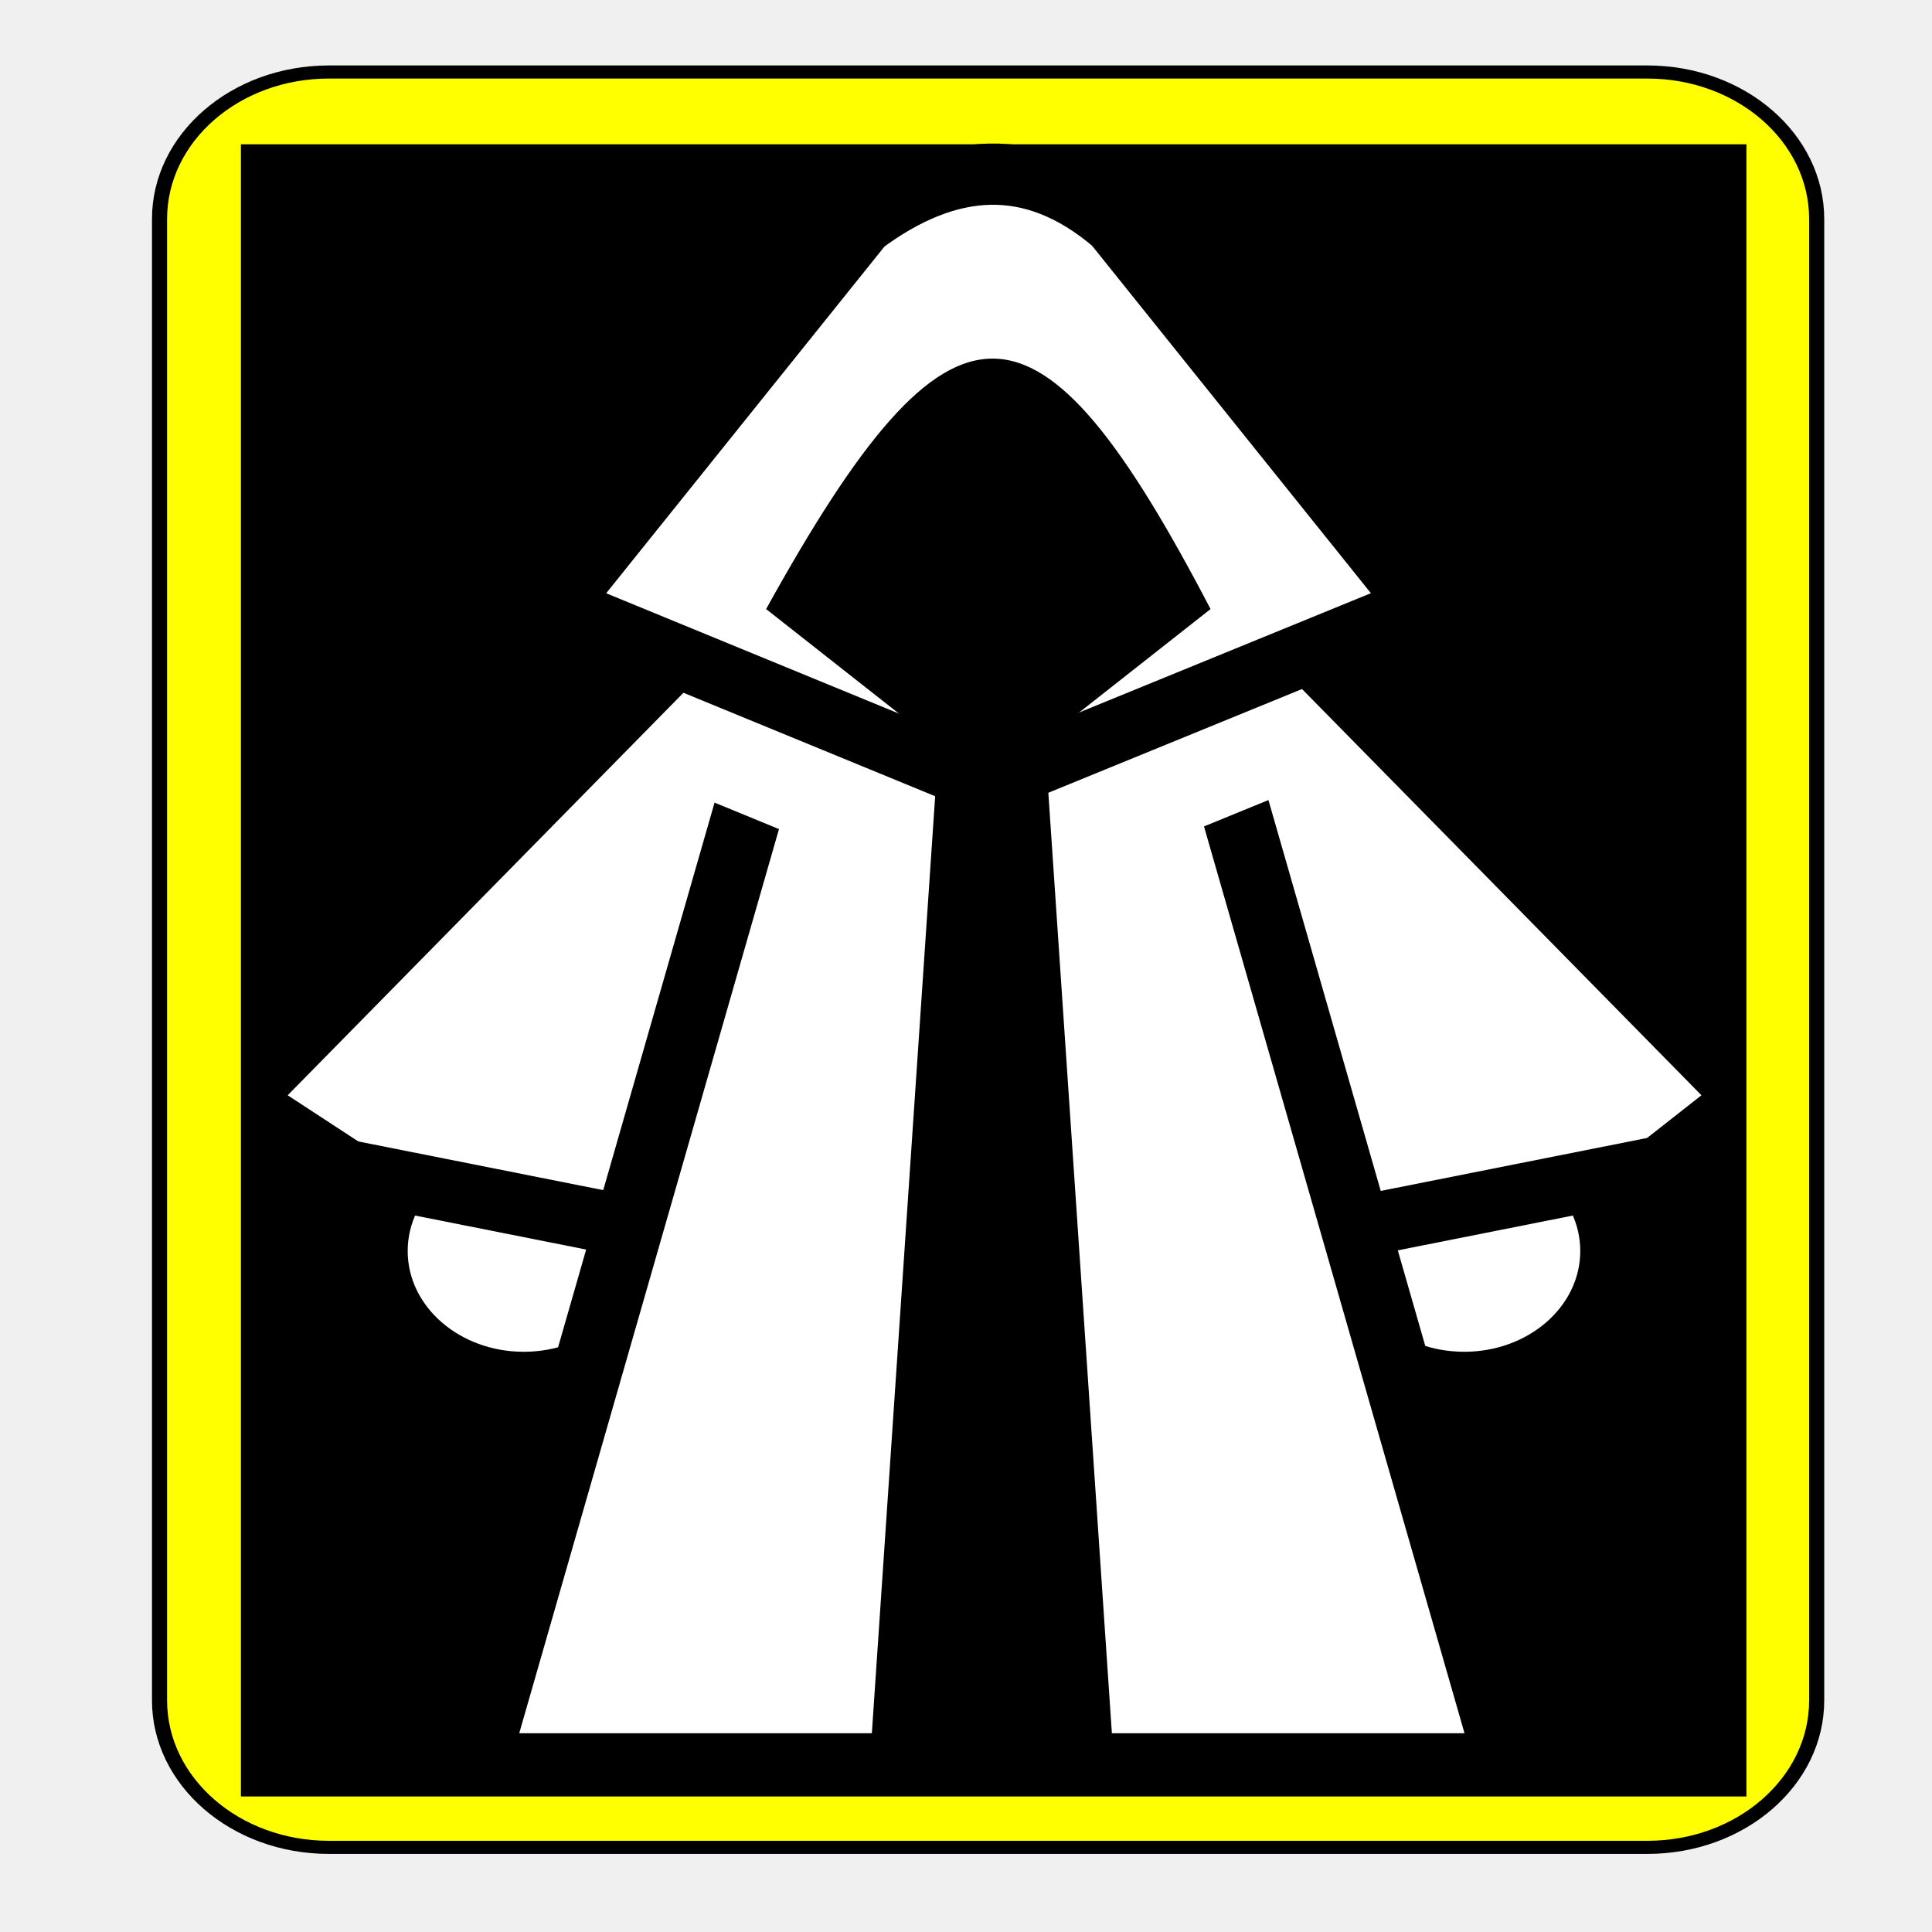
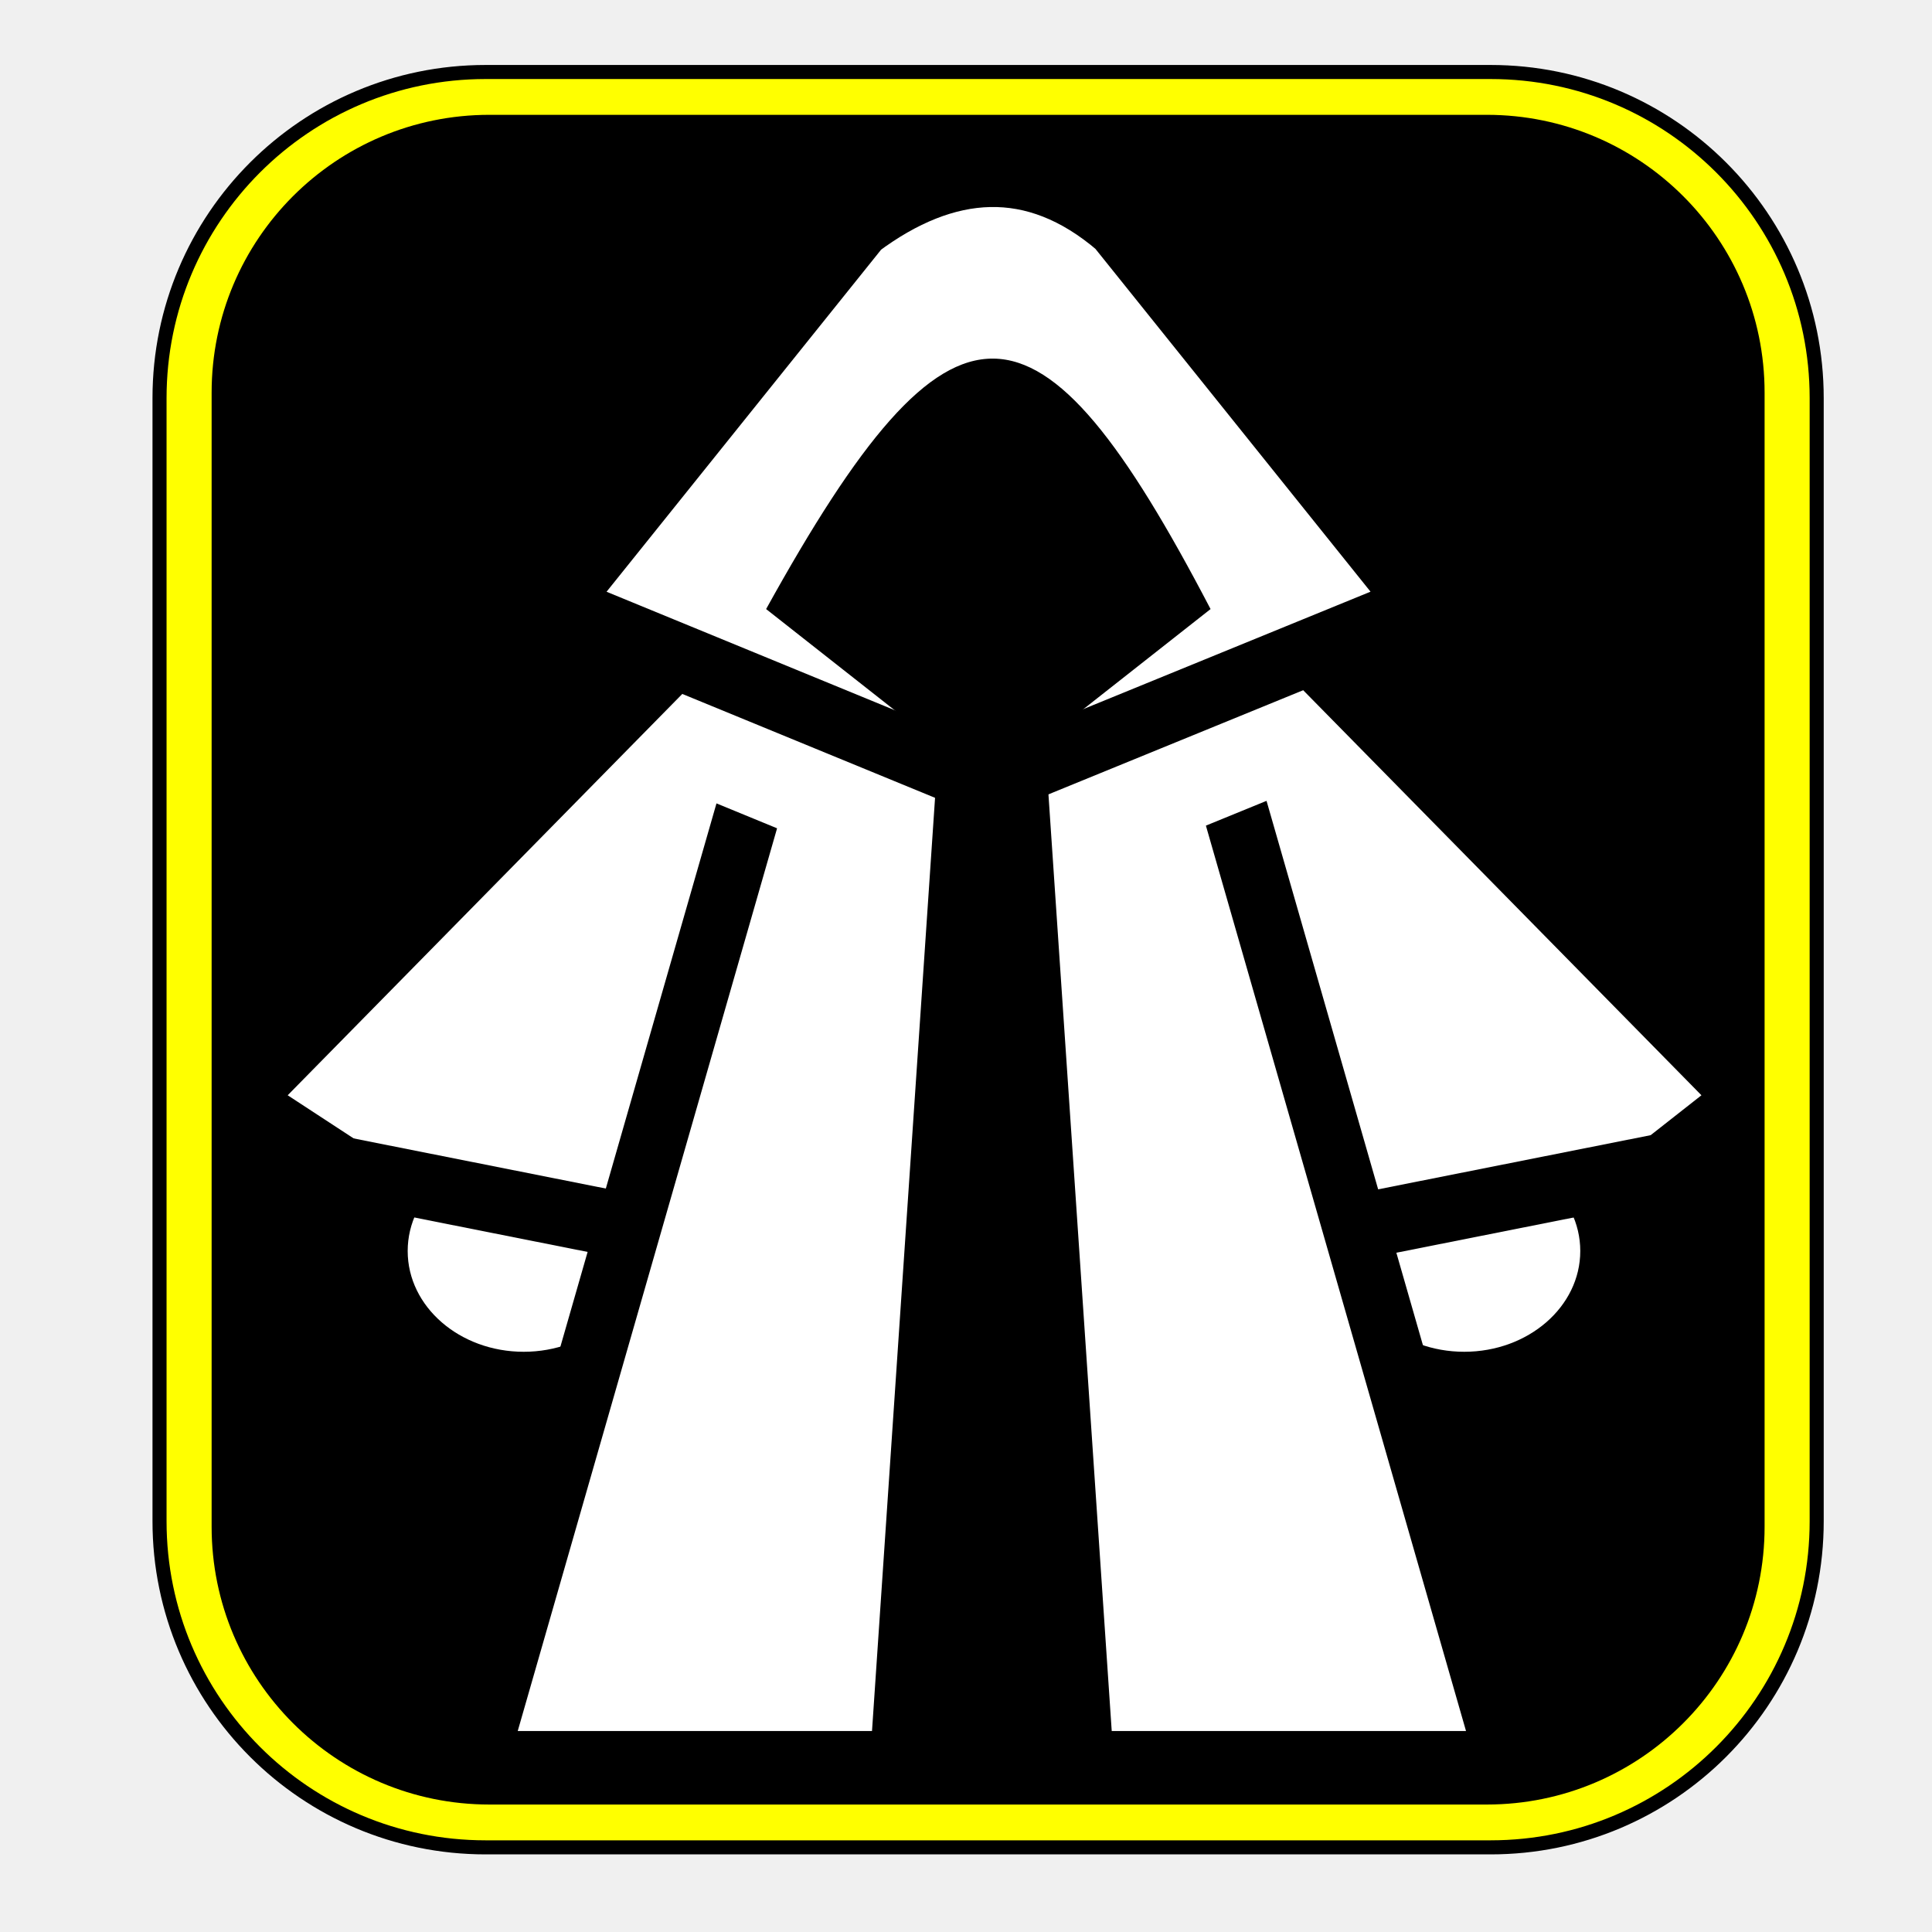
<svg xmlns="http://www.w3.org/2000/svg" viewBox="0 0 512 512" id="svg2" version="1.1" width="100%" height="100%">
  <defs id="defs30" />
-   <g id="g3031" transform="matrix(1,0,0,0.8683187,6.902359,37.49637)">
-     <rect ry="44.866" y="-21.207" x="35.375" height="541.835" width="439.163" id="rect3029" style="fill:#ffff00;stroke:#000000;stroke-width:4;stroke-opacity:1" />
-     <path id="path4" d="M 56.944,0.863 H 455.918 V 505.098 H 56.944 z" />
-     <path d="m 162.643,338.626 c 0,16.984 -13.768,30.752 -30.752,30.752 -16.984,0 -30.752,-13.768 -30.752,-30.752 0,-16.984 13.768,-30.752 30.752,-30.752 16.984,0 30.752,13.768 30.752,30.752 z" id="path8" style="fill:#ffffff" />
-     <path d="M 256.669,71.676 443.997,291.093 273.834,445.1 69.338,291.093 z" id="path10" style="fill:#ffffff" />
-     <path d="m 350.382,338.625 c 0,16.984 13.768,30.752 30.752,30.752 16.984,0 30.752,-13.768 30.752,-30.752 0,-16.984 -13.768,-30.752 -30.752,-30.752 -16.984,0 -30.752,13.768 -30.752,30.752 z" id="path12" style="fill:#ffffff" />
-     <path d="M 233.53,35.329 118.842,495.067 H 393.065 L 278.377,35.329 H 233.528 z" id="path14" style="fill:#ffffff;stroke:#000000;stroke-width:18.52" />
-     <path d="m 227.587,100.472 -64.279,92.234 91.525,43.326 92.015,-43.326 -64.27,-92.234 z" id="path16" style="fill:#ffffff" />
-     <path d="M 248.362,73.074 223.248,501.159 h 65.41 L 263.544,73.074 h -15.184 z" id="path18" />
-     <path d="m 220.534,25.701 -80.772,115.897 115.008,54.442 115.623,-54.442 -80.759,-115.897 c -22.327,-22.084 -46.067,-19.84 -69.101,0 z" id="path20" style="fill:#ffffff;stroke:#000000;stroke-width:18.689" />
-     <path d="M 313.91,142.704 255.018,196.075 196.127,142.704 c 49.398,-102.845 72.005,-100.991 117.781,0 z" id="path22" />
-     <path d="m 77.051,312.253 82.983,18.995" id="path24" style="fill:none;stroke:#000000;stroke-width:18.689" />
-     <path d="m 435.974,312.253 -82.983,18.995" id="path26" style="fill:none;stroke:#000000;stroke-width:18.689" />
-   </g>
+   <rect style="fill:#ffff00;stroke:#000000;stroke-width:3.727;stroke-opacity:1" id="rect3029" width="439.163" height="470.486" x="42.277" y="19.082" ry="86.412" />
+   <rect style="fill:#000000;fill-opacity:1;stroke:none" id="rect3017" width="411.553" height="447.791" x="56.082" y="30.429" ry="73.615" />
+   <path style="fill:#ffffff" id="path8" d="m 169.545,331.532 c 0,14.748 -13.768,26.703 -30.752,26.703 -16.984,0 -30.752,-11.955 -30.752,-26.703 0,-14.748 13.768,-26.703 30.752,-26.703 16.984,0 30.752,11.955 30.752,26.703 z" />
+   <path style="fill:#ffffff" id="path10" d="M 263.571,99.734 450.9,290.258 280.736,423.985 76.24,290.258 z" />
+   <path style="fill:#ffffff" id="path12" d="m 357.284,331.531 c 0,14.748 13.768,26.703 30.752,26.703 16.984,0 30.752,-11.955 30.752,-26.703 0,-14.748 -13.768,-26.703 -30.752,-26.703 -16.984,0 -30.752,11.955 -30.752,26.703 z" />
+   <path style="fill:#ffffff;stroke:#000000;stroke-width:17.258" id="path14" d="M 240.433,68.173 125.745,467.372 H 399.968 L 285.28,68.173 h -44.849 z" />
+   <path style="fill:#ffffff" id="path16" d="m 234.49,124.738 -64.279,80.088 91.525,37.621 92.015,-37.621 -64.27,-80.088 z" />
+   <path id="path18" d="M 255.264,100.948 230.15,472.662 H 295.56 L 270.446,100.948 h -15.184 z" />
+   <path style="fill:#ffffff;stroke:#000000;stroke-width:17.415" id="path20" d="M 227.437,59.813 146.665,160.448 261.672,207.721 377.295,160.448 296.536,59.813 c -22.327,-19.176 -46.067,-17.227 -69.101,0 z" />
+   <path id="path22" d="m 320.812,161.409 -58.891,46.343 -58.891,-46.343 c 49.398,-89.302 72.005,-87.693 117.781,0 z" />
+   <path style="fill:none;stroke:#000000;stroke-width:17.415" id="path24" d="m 83.953,308.631 82.983,16.494" />
+   <path style="fill:none;stroke:#000000;stroke-width:17.415" id="path26" d="m 442.877,308.631 -82.983,16.494" />
</svg>
